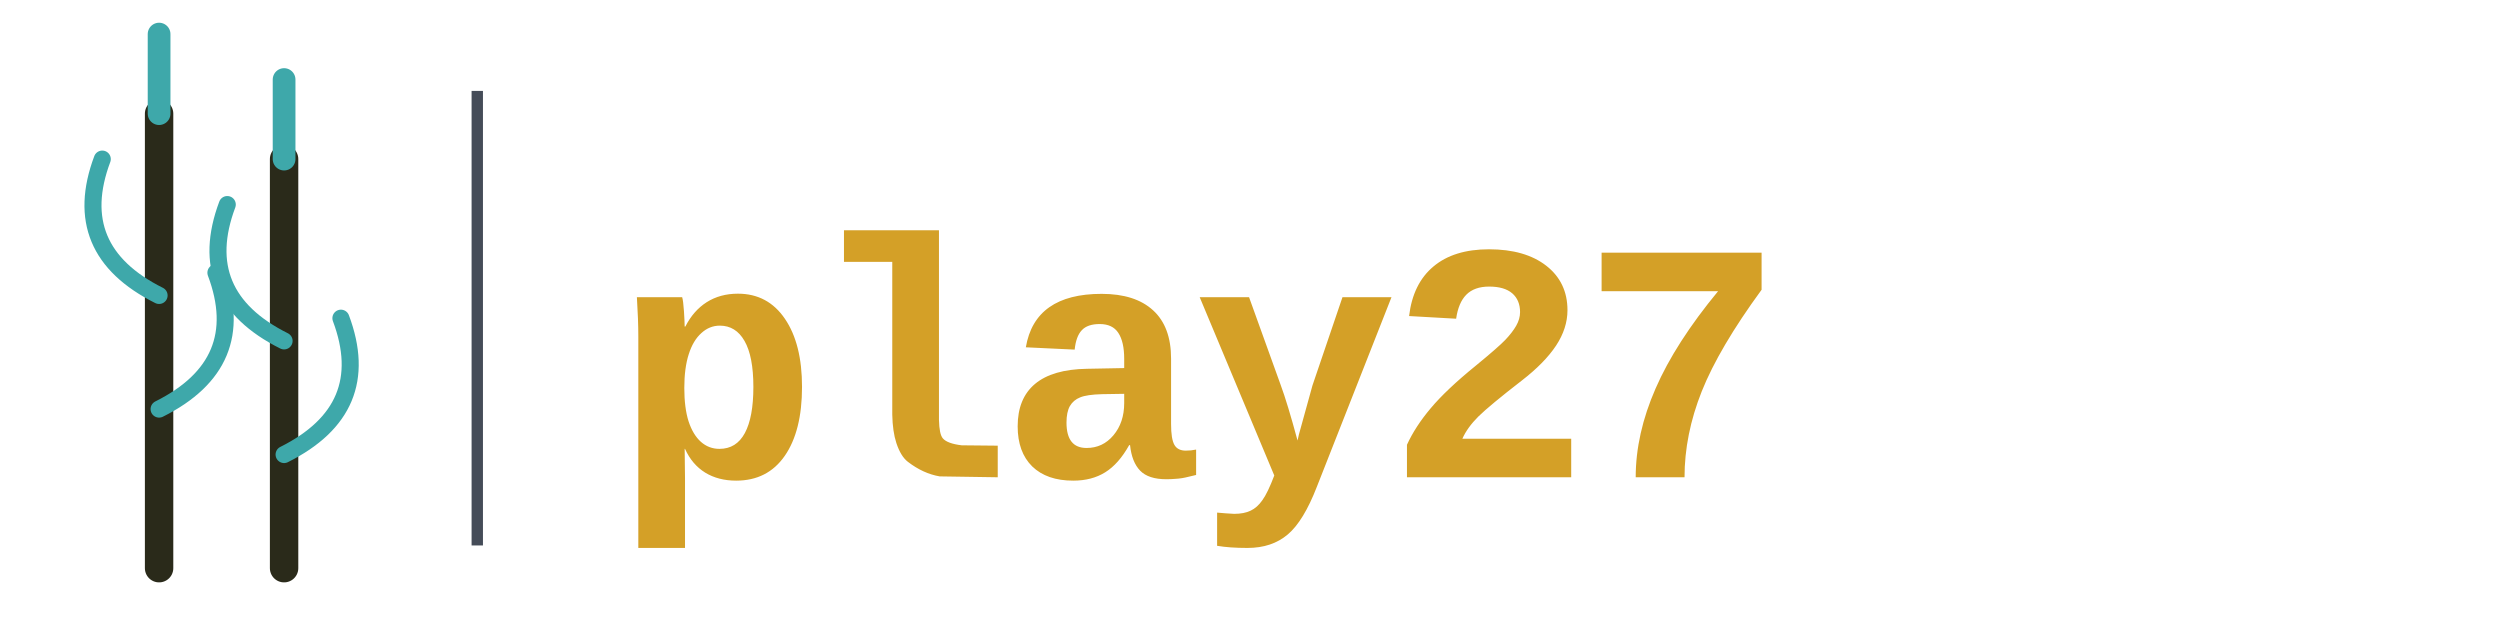
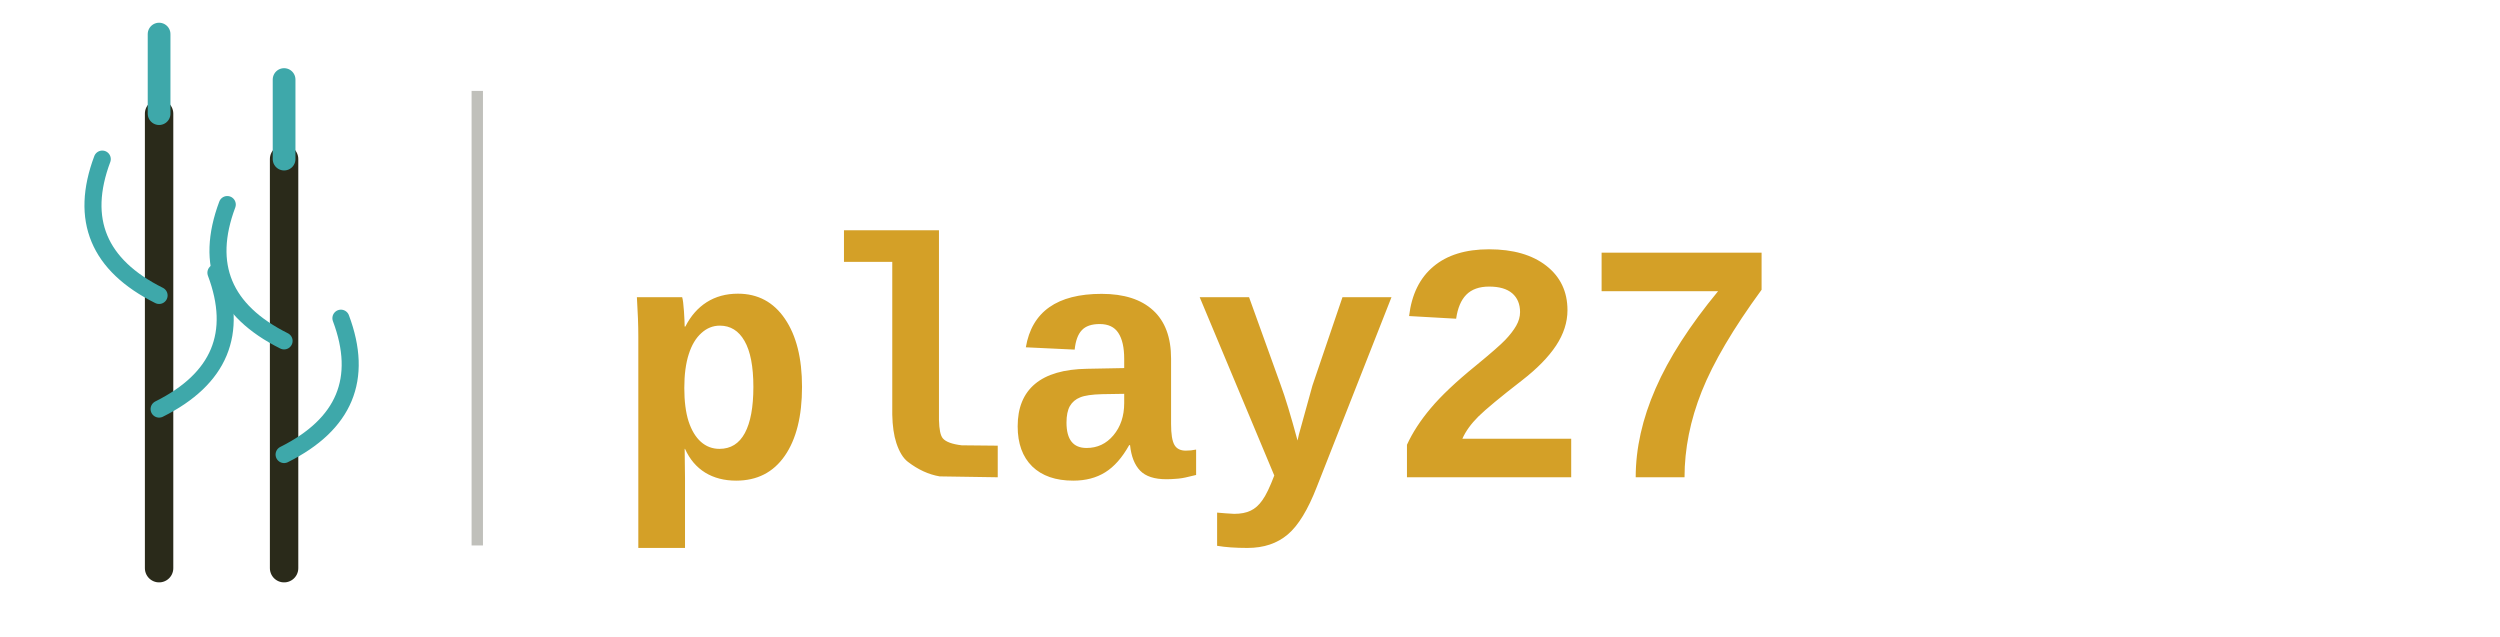
<svg xmlns="http://www.w3.org/2000/svg" viewBox="0 0 220 56" width="220" height="56">
  <line x1="14" y1="50" x2="14" y2="10" stroke="#2a2a1a" stroke-width="2.5" stroke-linecap="round" />
  <line x1="25" y1="50" x2="25" y2="14" stroke="#2a2a1a" stroke-width="2.5" stroke-linecap="round" />
  <line x1="14" y1="10" x2="14" y2="3" stroke="#3ea8aa" stroke-width="2" stroke-linecap="round" />
  <line x1="25" y1="14" x2="25" y2="7" stroke="#3ea8aa" stroke-width="2" stroke-linecap="round" />
  <path d="M14 26 Q6 22 9 14" fill="none" stroke="#3ea8aa" stroke-width="1.5" stroke-linecap="round" />
  <path d="M14 36 Q22 32 19 24" fill="none" stroke="#3ea8aa" stroke-width="1.5" stroke-linecap="round" />
  <path d="M25 30 Q17 26 20 18" fill="none" stroke="#3ea8aa" stroke-width="1.5" stroke-linecap="round" />
  <path d="M25 40 Q33 36 30 28" fill="none" stroke="#3ea8aa" stroke-width="1.5" stroke-linecap="round" />
-   <line x1="42" y1="8" x2="42" y2="48" stroke="#454c58" stroke-width="1" />
+   <line x1="42" y1="8" x2="42" y2="48" stroke="#2a2a1a" stroke-width="1" opacity="0.3" />
  <text x="54" y="42" font-family="'Courier New', Courier, monospace" font-weight="700" font-size="30" fill="#d4a027" letter-spacing="-1">play27</text>
</svg>
